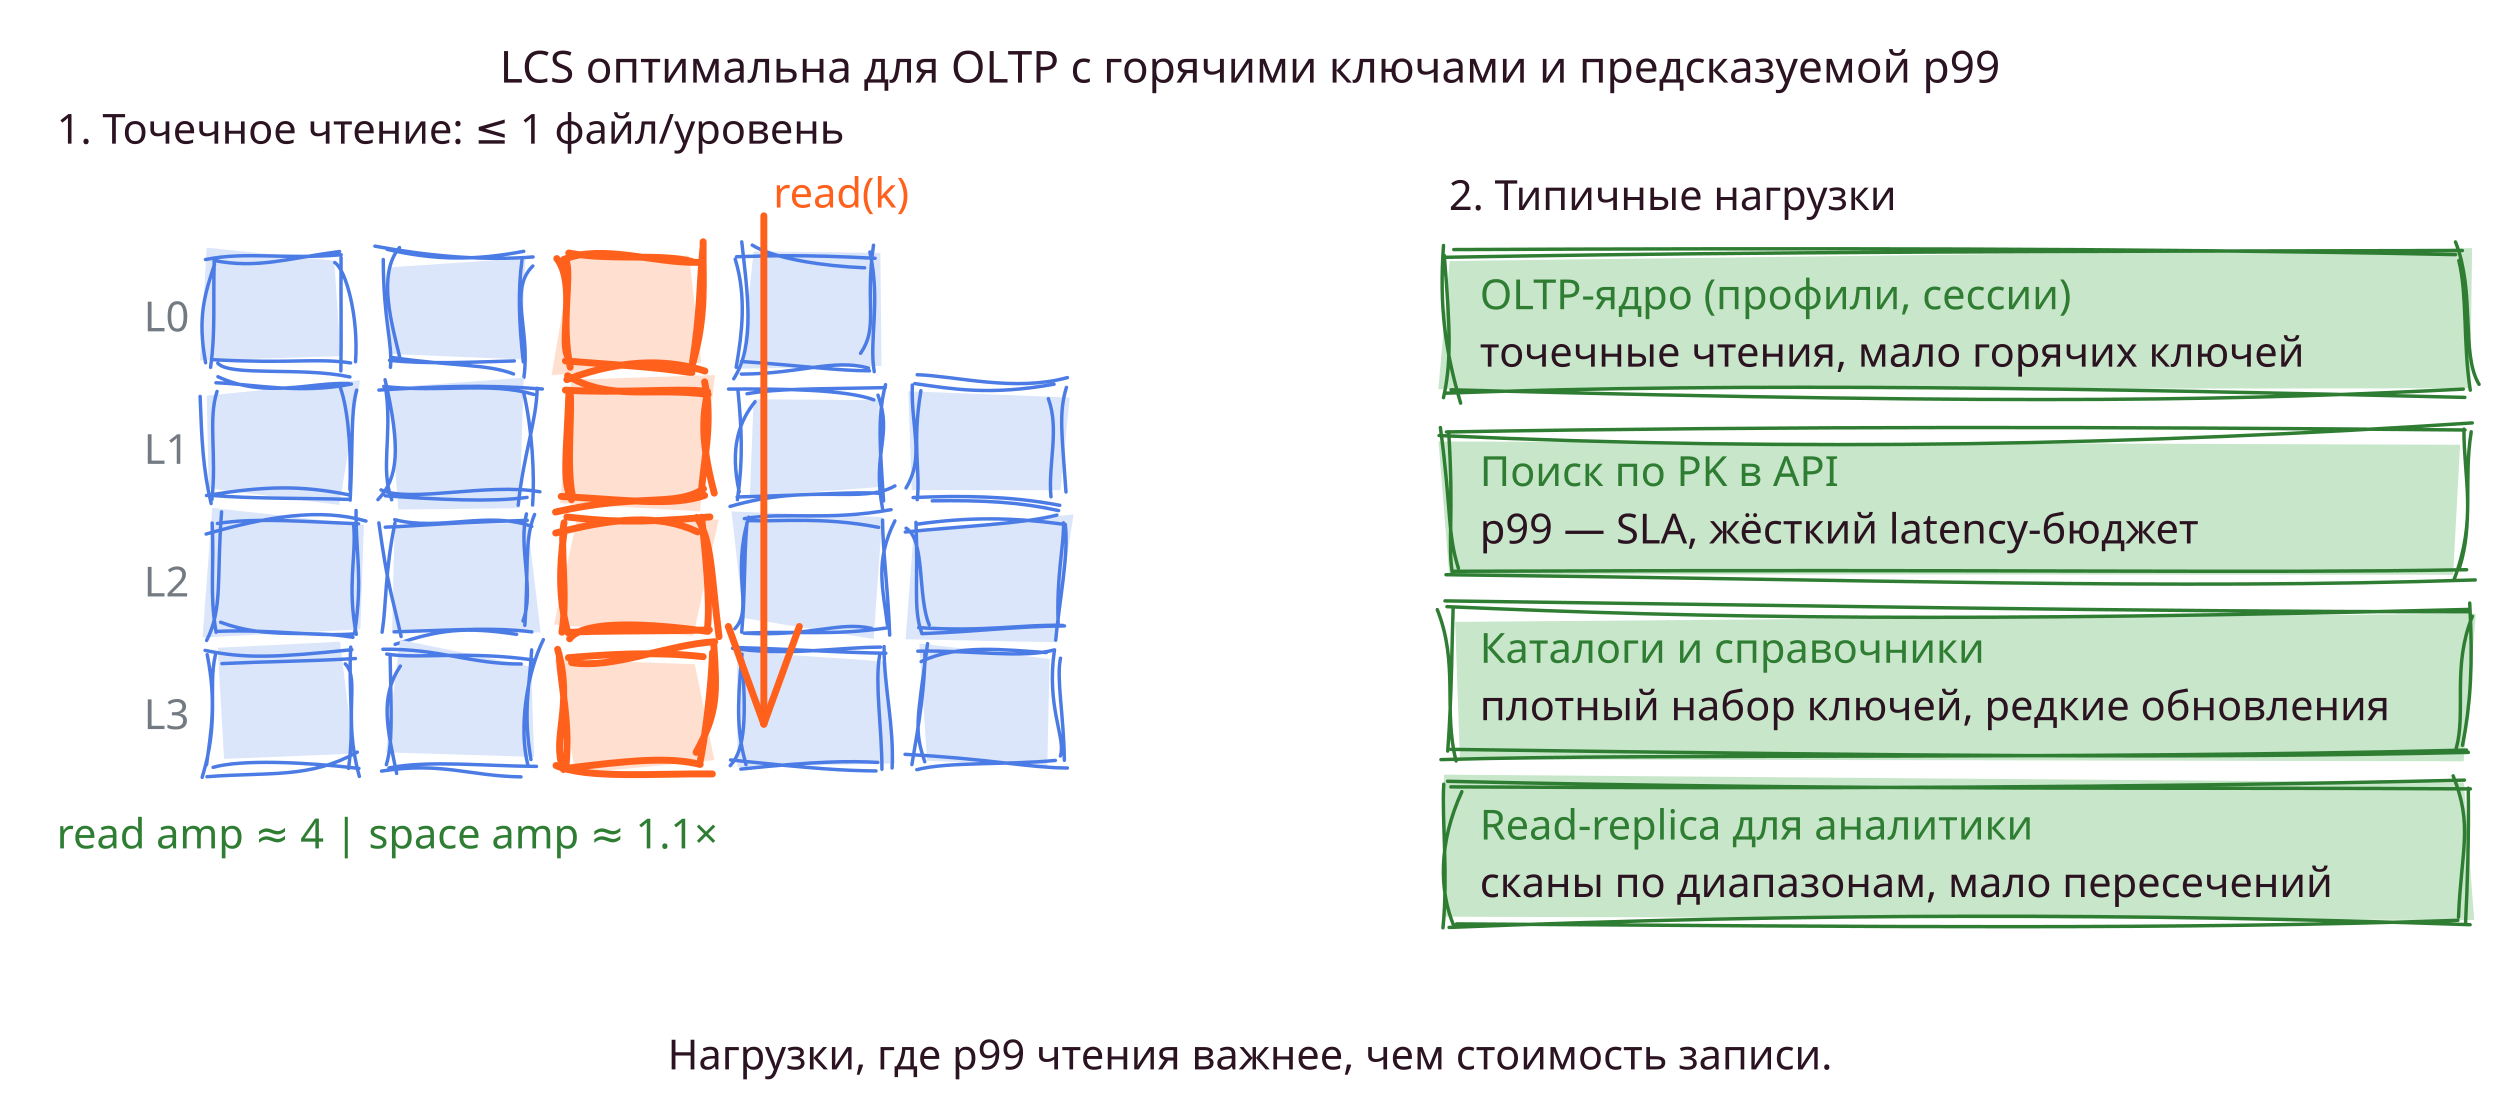
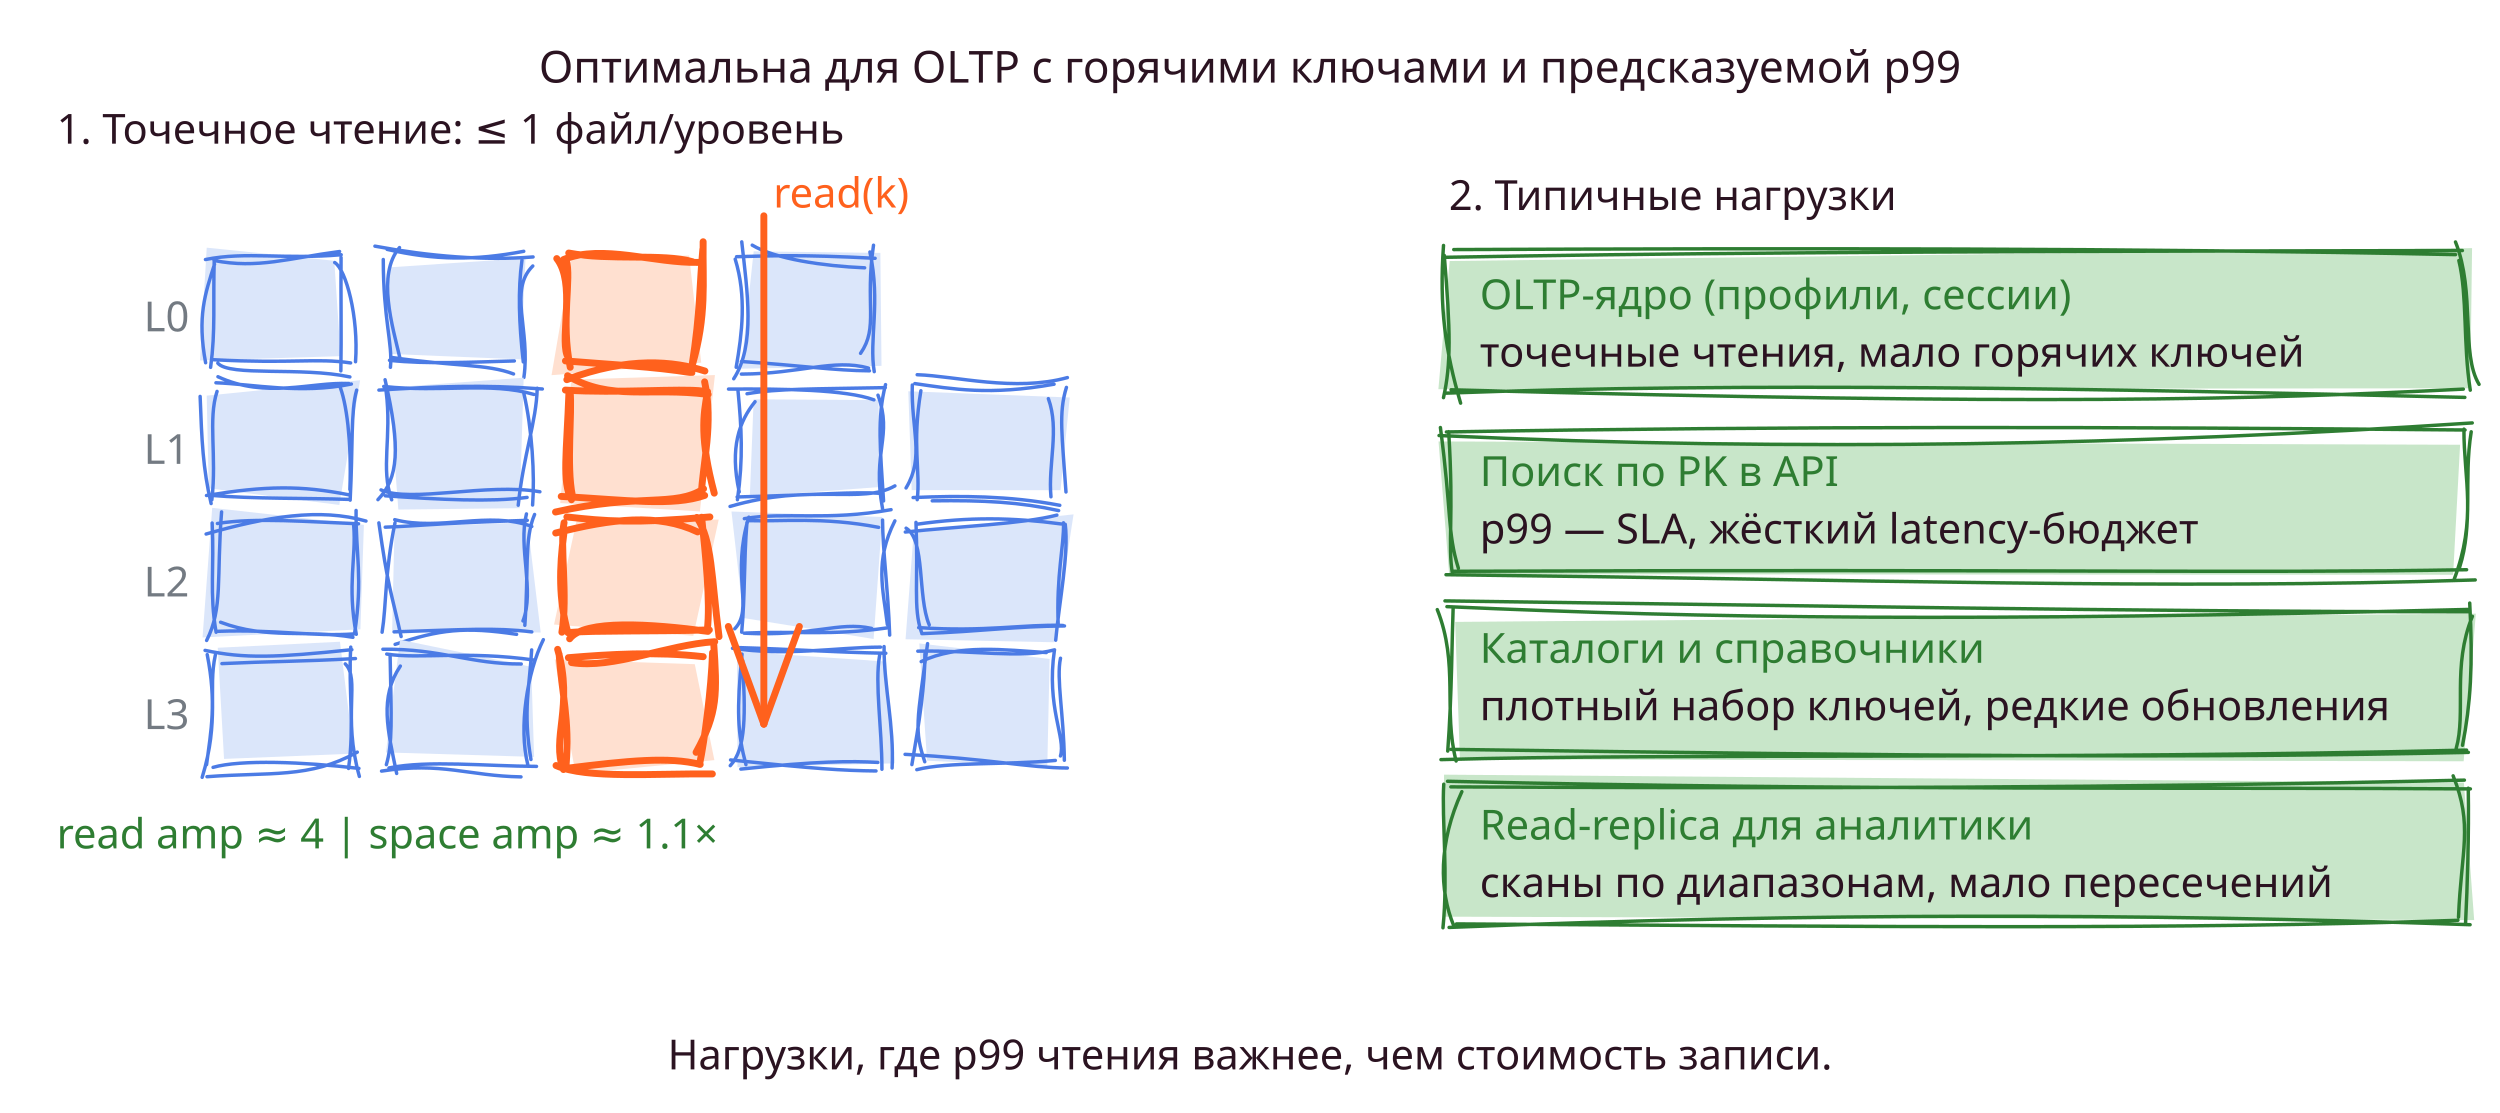
<svg xmlns="http://www.w3.org/2000/svg" version="1.1" viewBox="0 0 722.128 321.277" width="722.128" height="321.277">
  <defs>
    <style>
      @font-face {
        font-family: "Virgil";
        src: url("https://excalidraw.com/Virgil.woff2");
      }
      @font-face {
        font-family: "Cascadia";
        src: url("https://excalidraw.com/Cascadia.woff2");
      }
    </style>
  </defs>
  <rect x="0" y="0" width="722.128" height="321.277" fill="transparent" />
  <g transform="translate(10 10) rotate(0 351.0638 8.93617)">
-     <text x="351.064" y="8.9" dominant-baseline="central" font-family="Cascadia, sans-serif" font-size="12.766px" fill="#2B1321" text-anchor="middle" style="white-space: pre;" direction="ltr">LCS оптимальна для OLTP с горячими ключами и предсказуемой p99</text>
+     <text x="351.064" y="8.9" dominant-baseline="central" font-family="Cascadia, sans-serif" font-size="12.766px" fill="#2B1321" text-anchor="middle" style="white-space: pre;" direction="ltr">Оптимальна для OLTP с горячими ключами и предсказуемой p99</text>
  </g>
  <g transform="translate(16.38298 29.14894) rotate(0 172.3404 7.659574)">
    <text x="0" y="7.7" dominant-baseline="central" font-family="Cascadia, sans-serif" font-size="12px" fill="#2B1321" text-anchor="start" style="white-space: pre;" direction="ltr">1. Точечное чтение: ≤ 1 файл/уровень</text>
  </g>
  <g transform="translate(16.38298 84.04255) rotate(0 19.14894 7.021277)">
    <text x="38.298" y="7.0" dominant-baseline="central" font-family="Cascadia, sans-serif" font-size="12px" fill="#737A82" text-anchor="end" style="white-space: pre;" direction="ltr">L0</text>
  </g>
  <g stroke-linecap="round" transform="translate(61.06383 73.82979) rotate(0 19.14894 15.95745)">
    <path d="M-1.35 -2.29 L35.49 1.49 L37.33 29.05 L-3.29 30.28" stroke="none" stroke-width="0" fill="#DBE6FA" />
    <path d="M0.75 1.41 C13.35 3.91, 22.32 0.73, 37.02 -1.18 M-1.72 1.14 C9.94 -1.24, 21.3 1.17, 37.49 -0.25 M35.62 2 C38.86 3.99, 42.57 17.68, 41.63 30.66 M37.45 0.55 C37.36 11.57, 37.59 23.4, 37.39 33.3 M40 35.05 C26.03 32.05, 5.16 35.03, 1.85 31.07 M40.21 31 C30.08 29.53, 23.59 31.28, 0.63 30.08 M-1.67 30.95 C-4.15 17.64, -1.82 11.01, 0.9 2.5 M-0.23 32.28 C1.22 21.77, 0.45 13.49, 0.82 1.17" stroke="#4B7BE5" stroke-width="1" fill="none" />
  </g>
  <g stroke-linecap="round" transform="translate(112.1277 73.82979) rotate(0 19.14894 15.95745)">
    <path d="M0.25 3.4 L39.67 0.74 L38.34 29.98 L0.42 28.41" stroke="none" stroke-width="0" fill="#DBE6FA" />
    <path d="M-3.83 -2.73 C12.08 0.25, 28.08 1.5, 41.85 0.39 M-0.31 -1.8 C13.33 1.35, 24.92 1.49, 39.16 -1.24 M41.77 3 C34.66 10.03, 41.15 21.35, 39.2 35.19 M38.64 1.35 C37.45 10.11, 37.77 19.47, 39.02 30.7 M36.21 34.19 C28.61 31.27, 19.35 32.07, 1.2 29.45 M36.44 30.43 C23.92 30.77, 11.15 31.42, 0.38 30.25 M3.45 29.83 C1.24 20.37, -3.36 5.41, 3.27 -2.32 M0.65 32.27 C1.33 25.46, -1.41 18.51, -1.42 1.13" stroke="#4B7BE5" stroke-width="1" fill="none" />
  </g>
  <g stroke-linecap="round" transform="translate(163.1915 73.82979) rotate(0 19.14894 15.95745)">
    <path d="M1.85 1.09 L35.85 -0.02 L39.36 30.92 L-3.88 34.54" stroke="none" stroke-width="0" fill="#FFE0D0" />
    <path d="M-0.4 1.13 C10.8 -3.4, 25.84 2.27, 38.67 1.96 M1.09 -0.74 C12.72 1.48, 28.53 -0.67, 36.84 1.77 M39.91 -4 C39.74 8.07, 41 17.02, 36.76 31.71 M39.83 -1.85 C38.82 8.65, 39.24 15.55, 36.65 32.11 M40.42 33.34 C31.53 30.48, 18.21 29.1, 0.54 35.84 M36.66 33.85 C25.41 32, 14.02 31.57, 0.14 30.42 M0.57 28.7 C-1.36 23.1, 3.11 7.82, -2.37 0.86 M1.52 32.26 C-1.28 18.78, 2 6.77, 0.34 1.08" stroke="#FF611D" stroke-width="2" fill="none" />
  </g>
  <g stroke-linecap="round" transform="translate(214.2553 73.82979) rotate(0 19.14894 15.95745)">
    <path d="M3.44 -1.23 L40.04 -0.78 L40.37 31.85 L-0.18 32.67" stroke="none" stroke-width="0" fill="#DBE6FA" />
    <path d="M3.03 -3.02 C9.52 0.94, 23.6 3.04, 35.5 3.53 M-1.5 0.32 C8.46 0.07, 16.83 -0.35, 38.52 0.78 M38.06 -3 C35.55 14.1, 39.57 20.69, 34.32 28.23 M37.02 -1.04 C40.19 13.58, 36.7 24.39, 38.27 33.52 M36.63 32.49 C26.45 29.69, 17.08 34.14, -0.11 34.23 M36.89 33.28 C26.9 33.23, 16.89 31.71, -0.11 30.59 M-2.32 35.58 C4.03 25.83, 1.57 10.22, 0 -3.97 M-1.61 32.26 C0.1 22.47, 1.42 11.79, -1.89 1.03" stroke="#4B7BE5" stroke-width="1" fill="none" />
  </g>
  <g transform="translate(16.38298 122.3404) rotate(0 19.14894 7.021277)">
    <text x="38.298" y="7.0" dominant-baseline="central" font-family="Cascadia, sans-serif" font-size="12px" fill="#737A82" text-anchor="end" style="white-space: pre;" direction="ltr">L1</text>
  </g>
  <g stroke-linecap="round" transform="translate(61.06383 112.1277) rotate(0 20.42553 15.95745)">
    <path d="M-1.36 2.15 L42.95 -2.29 L36.95 33.73 L-0.77 28.93" stroke="none" stroke-width="0" fill="#DBE6FA" />
    <path d="M1.89 -3.31 C15.82 3.19, 28.84 -1.86, 39.7 -1.34 M1.31 -1.56 C12.02 -1.2, 25.61 1.82, 40.43 -1.2 M36.91 -0.99 C38.99 3.8, 40.54 15.27, 40 29.28 M41.96 0.56 C40.21 6.66, 40.91 16.54, 40.08 32.34 M39.61 30.78 C25.97 28.07, 15.6 28.17, -1.42 31 M39.89 32.13 C27.85 31.71, 12 32.02, -0.59 30.92 M-0.08 33.32 C-2.46 23.28, -2.78 15.03, -3.26 2.38 M0.13 32.24 C1.6 19.49, -1.04 9.07, 1.63 0.93" stroke="#4B7BE5" stroke-width="1" fill="none" />
  </g>
  <g stroke-linecap="round" transform="translate(112.1277 112.1277) rotate(0 20.42553 15.95745)">
    <path d="M0.24 -0.17 L39.14 -3.04 L37.97 34.66 L2.93 35.06" stroke="none" stroke-width="0" fill="#DBE6FA" />
    <path d="M-2.68 0.55 C14.54 -0.49, 26.6 -1.11, 44.53 0.23 M-1.29 -0.5 C15.52 1.35, 29.45 -1.91, 42.11 1.81 M43.05 0.01 C42.8 9.84, 39.11 18.94, 37.56 33.8 M39.15 1.36 C41.58 11.59, 42.37 25.38, 41.71 33.75 M43.82 29.92 C28.81 27.28, 6.3 33.21, -2.07 29.38 M40.12 31.55 C29.46 32.95, 15.12 32.18, -0.84 31.09 M-2.96 32.2 C2.93 26.01, 3.68 17.43, -0.9 -2.44 M1.01 32.24 C-2.28 23.18, 1.1 14.1, -0.6 0.89" stroke="#4B7BE5" stroke-width="1" fill="none" />
  </g>
  <g stroke-linecap="round" transform="translate(163.1915 112.1277) rotate(0 20.42553 15.95745)">
    <path d="M1.84 -2.48 L43.32 -3.8 L38.98 35.6 L-1.37 33.19" stroke="none" stroke-width="0" fill="#FFE0D0" />
    <path d="M0.75 -3.6 C13.26 3.83, 24.36 -0.37, 41.35 1.8 M0.12 0.55 C15.02 1.53, 33.28 -0.01, 39.79 0.83 M41.2 1.01 C39.88 7.87, 38.96 14.61, 43.12 30.32 M40.34 -1.83 C42.95 10.13, 39.84 21.45, 39.34 31.16 M40.03 29.07 C31.82 34.49, 21.35 30.25, -2.73 35.77 M40.35 30.98 C31.08 34.19, 18.24 32.33, -1.08 31.26 M2.15 31.07 C0.33 22.36, 2.15 7.07, 1.47 0.73 M1.88 32.23 C-0.9 26.88, 0.51 19.12, 1.16 0.84" stroke="#FF611D" stroke-width="2" fill="none" />
  </g>
  <g stroke-linecap="round" transform="translate(214.2553 112.1277) rotate(0 20.42553 15.95745)">
    <path d="M3.44 3.21 L39.5 3.44 L40 28.54 L2.33 31.32" stroke="none" stroke-width="0" fill="#DBE6FA" />
    <path d="M-3.82 0.26 C11.98 0.15, 30.12 0.38, 38.18 3.37 M1.53 1.61 C10.35 0.08, 20.78 0.26, 41.47 -0.16 M39.35 2.02 C43.69 13.91, 37.54 18.28, 40.68 34.84 M41.53 -1.03 C39.04 8.67, 40.02 17.53, 40.96 32.57 M44.24 28.22 C34.66 33.7, 20.05 27.28, -3.38 34.16 M40.57 30.4 C32.7 29.8, 21.36 30.86, -1.33 31.42 M-0.73 29.95 C-3.56 17.09, -0.66 9.48, 3.84 3.91 M-1.25 32.22 C0.49 20.19, -0.08 11.38, -1.08 0.79" stroke="#4B7BE5" stroke-width="1" fill="none" />
  </g>
  <g stroke-linecap="round" transform="translate(265.3191 112.1277) rotate(0 20.42553 15.95745)">
    <path d="M-2.96 0.89 L43.68 2.69 L41.01 29.47 L-1.97 29.45" stroke="none" stroke-width="0" fill="#DBE6FA" />
    <path d="M-0.39 -3.89 C10.7 -3.53, 27.88 1.13, 43 -3.06 M-1.07 -1.33 C9.86 0.26, 20.61 2.17, 39.15 -1.15 M37.5 3.02 C40.77 11.95, 37.38 21.95, 38.25 31.37 M42.72 -0.23 C40.41 7.22, 41.49 13.6, 42.59 29.98 M40.46 35.36 C29.5 32.91, 18.76 32.32, 3.96 32.54 M40.8 33.83 C26.14 31.04, 12.14 31.01, -1.57 31.59 M-3.61 28.82 C1.84 19.81, -2.2 11.88, -1.8 -0.91 M-0.38 32.21 C0.6 23.89, -1.94 16.4, 0.68 0.74" stroke="#4B7BE5" stroke-width="1" fill="none" />
  </g>
  <g transform="translate(16.38298 160.6383) rotate(0 19.14894 7.021277)">
    <text x="38.298" y="7.0" dominant-baseline="central" font-family="Cascadia, sans-serif" font-size="12px" fill="#737A82" text-anchor="end" style="white-space: pre;" direction="ltr">L2</text>
  </g>
  <g stroke-linecap="round" transform="translate(61.06383 150.4255) rotate(0 20.42553 15.95745)">
    <path d="M0.23 -3.73 L44.05 1.18 L43.04 31.35 L-2.56 33.71" stroke="none" stroke-width="0" fill="#DBE6FA" />
    <path d="M-1.53 3.83 C16.15 -1.25, 31.4 -3.74, 44.65 0.08 M1.74 0.79 C12.86 -1, 28.28 0.34, 42.5 0.87 M41.79 -2.98 C41.66 9.64, 43.81 16.53, 41.37 32.41 M41.1 1.38 C41.88 10.68, 39.14 18.52, 41.85 32.79 M40.88 33.66 C27.18 31.33, 16.17 34.39, 2.66 29.31 M41.25 32.68 C29.38 33.53, 18.38 31.33, 1.94 31.93 M-1.38 34.57 C3.35 25.27, 1.45 16.69, 2.94 -2.56 M1.36 32.2 C-0.62 20.9, 0.88 13.68, 0.21 0.65" stroke="#4B7BE5" stroke-width="1" fill="none" />
  </g>
  <g stroke-linecap="round" transform="translate(112.1277 150.4255) rotate(0 20.42553 15.95745)">
    <path d="M1.83 1.95 L40.23 0.42 L44.06 32.28 L1.14 31.84" stroke="none" stroke-width="0" fill="#DBE6FA" />
    <path d="M1.89 -0.32 C14.87 3.07, 29.16 -2.99, 41.48 1.65 M-0.85 1.85 C8.19 1.54, 15.78 0.61, 40.18 -0.12 M39.94 -1.98 C37.47 7.68, 42.38 20.2, 38.93 28.93 M42.29 -1.82 C39.25 5.23, 40.6 14.59, 39.47 30.2 M37.09 32.8 C22.03 30.54, 14.87 31.43, 2 35.7 M41.48 32.1 C30.99 30.77, 21.5 31.48, 1.7 32.09 M3.74 33.44 C0.74 20, -0.09 19.09, -2.69 0.61 M-1.76 32.19 C-0.51 24.6, -0.98 14.71, 1.97 0.6" stroke="#4B7BE5" stroke-width="1" fill="none" />
  </g>
  <g stroke-linecap="round" transform="translate(163.1915 150.4255) rotate(0 20.42553 15.95745)">
    <path d="M3.43 -0.36 L44.41 -0.34 L37.07 33.22 L-3.16 29.97" stroke="none" stroke-width="0" fill="#FFE0D0" />
    <path d="M-2.68 3.54 C13.59 -0.61, 26.92 -2.24, 38.31 3.22 M0.55 -1.1 C11.7 0.09, 19.61 0.89, 41.86 -1.11 M38.08 -0.97 C42.55 5.72, 42.23 15.87, 44.5 33.46 M39.48 -1.02 C40.62 10.15, 42.07 23.43, 41.1 31.61 M41.3 31.95 C24.87 29.75, 5.58 28.46, 1.35 34.09 M41.7 31.53 C24.44 32.01, 8.28 31.64, 1.45 32.26 M0.86 32.32 C-1.87 22.73, -1.62 13.5, -0.33 3.79 M-0.89 32.19 C0.88 21.91, -1.57 6.97, -0.26 0.55" stroke="#FF611D" stroke-width="2" fill="none" />
  </g>
  <g stroke-linecap="round" transform="translate(214.2553 150.4255) rotate(0 20.42553 15.95745)">
    <path d="M-2.97 -2.68 L40.59 -1.09 L38.09 34.15 L0.55 28.1" stroke="none" stroke-width="0" fill="#DBE6FA" />
    <path d="M0.75 -0.61 C12.31 -2.65, 24.68 0.14, 43.13 -3.21 M1.96 -0.04 C11.2 0.28, 23.44 -1.21, 39.54 1.9 M44.23 0.03 C38.35 11.76, 40.8 19.54, 42.06 29.98 M40.67 -0.21 C40.71 8.69, 42.26 19.51, 42.73 33.02 M37.51 31.09 C27.88 28.96, 20.62 33.5, 0.69 32.47 M41.93 30.95 C26.06 33.25, 15.4 31.79, 1.21 32.43 M-2.02 31.19 C3.53 25.46, -3.16 15.9, 2.04 -1.04 M-0.02 32.18 C0.99 21.61, 0.57 11.99, 1.5 0.5" stroke="#4B7BE5" stroke-width="1" fill="none" />
  </g>
  <g stroke-linecap="round" transform="translate(265.3191 150.4255) rotate(0 20.42553 15.95745)">
    <path d="M-1.37 3.01 L44.78 -1.85 L39.1 35.09 L-3.75 34.23" stroke="none" stroke-width="0" fill="#DBE6FA" />
    <path d="M-3.82 3.25 C11.03 1.67, 30.44 0.89, 39.96 -1.64 M-0.64 1.02 C14.7 -1.17, 27.28 -0.94, 41.22 0.92 M42.38 1.03 C43.44 9.8, 40.65 23.21, 39.62 34.5 M41.87 0.59 C42.08 7.23, 39.72 15.58, 40.36 30.43 M41.72 30.24 C30.72 29.81, 19.33 32.17, 0.04 30.86 M42.16 30.38 C27.67 30.49, 18.52 31.95, 0.96 32.6 M3.09 30.07 C-0.36 21.8, 2.03 5.54, -3.59 2.14 M0.85 32.17 C-1.62 25.31, -0.02 17.01, -0.74 0.46" stroke="#4B7BE5" stroke-width="1" fill="none" />
  </g>
  <g transform="translate(16.38298 198.9362) rotate(0 19.14894 7.021277)">
    <text x="38.298" y="7.0" dominant-baseline="central" font-family="Cascadia, sans-serif" font-size="12px" fill="#737A82" text-anchor="end" style="white-space: pre;" direction="ltr">L3</text>
  </g>
  <g stroke-linecap="round" transform="translate(61.06383 188.7234) rotate(0 20.42553 15.95745)">
    <path d="M1.83 -1.62 L37.14 -3.36 L41.13 28.96 L3.65 30.49" stroke="none" stroke-width="0" fill="#DBE6FA" />
    <path d="M3.04 2.96 C16.48 2.31, 25.96 2.38, 41.61 1.5 M-1.83 -0.86 C9.54 1.56, 18.61 1.24, 40.57 -1.06 M38.67 3.04 C43.05 7.49, 37.79 17.79, 42.74 35.55 M40.25 -1.8 C39.54 10.7, 41.37 20.5, 39.61 33.25 M42.14 28.53 C28.4 36.23, 16.74 34.24, -1.27 35.63 M42.61 33.23 C26.74 31.34, 8.42 30.63, 0.48 32.93 M-2.67 35.81 C2.43 19.26, -1.05 10.34, 1.14 0.49 M-1.4 32.16 C-0.12 22.32, 1.53 14.29, -1.21 0.36" stroke="#4B7BE5" stroke-width="1" fill="none" />
  </g>
  <g stroke-linecap="round" transform="translate(112.1277 188.7234) rotate(0 20.42553 15.95745)">
    <path d="M3.43 -3.93 L41.32 3.89 L42.15 29.9 L-0.65 28.62" stroke="none" stroke-width="0" fill="#DBE6FA" />
    <path d="M-1.53 -1.19 C15.2 -1.37, 23.72 3.13, 38.43 3.07 M-0.42 0.2 C9.04 1.74, 22.44 -0.86, 42.25 1.95 M44.82 -3.96 C40.13 5.53, 37.64 21.46, 40.31 32.07 M41.44 -1 C40.91 9.24, 38.84 16.57, 41.24 30.66 M38.36 35.68 C23.24 35.44, 15.44 31.28, -1.92 34.01 M42.84 32.65 C28.35 32.59, 11.54 30.79, 0.23 33.1 M2.45 34.69 C-0.18 21.99, -2.58 12.75, 3.51 3.67 M-0.53 32.15 C1.27 26.02, 0.94 19.32, 0.55 0.31" stroke="#4B7BE5" stroke-width="1" fill="none" />
  </g>
  <g stroke-linecap="round" transform="translate(163.1915 188.7234) rotate(0 20.42553 15.95745)">
    <path d="M-2.98 1.76 L37.5 3.13 L43.16 30.84 L3.06 34.75" stroke="none" stroke-width="0" fill="#FFE0D0" />
    <path d="M1.9 2.67 C13.92 4.59, 29.48 -2.49, 43.26 -3.37 M0.98 1.25 C12.54 0.29, 26.28 -0.59, 39.93 0.96 M42.96 -2.96 C43.94 11.57, 44.21 17.13, 37.87 28.59 M42.63 -0.2 C42.28 10.17, 40.3 25.41, 38.87 32.07 M42.57 34.83 C26.08 34.65, 6.15 36.32, -2.58 32.4 M39.06 32.08 C29.97 29.83, 18.66 30.94, -0.01 33.26 M-0.43 33.56 C-4.06 24.72, 2.6 15.15, -2.12 -1.16 M0.34 32.14 C1.38 19.33, -0.92 11.58, -1.69 0.26" stroke="#FF611D" stroke-width="2" fill="none" />
  </g>
  <g stroke-linecap="round" transform="translate(214.2553 188.7234) rotate(0 20.42553 15.95745)">
    <path d="M-1.38 -0.56 L41.69 2.37 L44.18 31.77 L-1.24 32.88" stroke="none" stroke-width="0" fill="#DBE6FA" />
    <path d="M-2.67 -1.47 C12.64 0.91, 27.24 -1.74, 40.09 -1.8 M-1.61 -1.69 C16.04 -1.16, 26.11 -0.32, 41.61 -0.03 M41.11 -1.96 C41.02 9.6, 44.06 20.8, 43.43 33.11 M39.82 0.6 C38.38 8.71, 40.49 21.49, 40.49 33.48 M38.78 33.97 C29.1 33.86, 21.19 33.35, -3.23 30.79 M39.29 31.5 C31.59 31.07, 21.78 31.1, -0.26 33.43 M-3.32 32.44 C1.33 27.44, 1.07 17.56, 0.24 2.02 M1.21 32.14 C-1.23 23.03, -1.51 16.6, 0.08 0.22" stroke="#4B7BE5" stroke-width="1" fill="none" />
  </g>
  <g stroke-linecap="round" transform="translate(265.3191 188.7234) rotate(0 20.42553 15.95745)">
    <path d="M0.22 -2.87 L37.87 1.62 L37.19 32.71 L2.46 31.01" stroke="none" stroke-width="0" fill="#DBE6FA" />
    <path d="M0.76 2.38 C11.36 -2.77, 25 -0.99, 36.91 -0.23 M-0.21 -0.63 C15.54 -0.98, 29.95 1.59, 39.29 -1.02 M39.26 -0.96 C36.83 15.64, 42.64 24.47, 40.99 29.64 M41.01 1.41 C39.75 7.25, 41.95 17.56, 42.12 30.88 M42.99 33.12 C31.94 33.07, 19.89 30.39, -3.89 29.17 M39.52 30.93 C25.03 32.31, 8.56 31.26, -0.5 33.6 M1.8 31.31 C-1.27 22.17, -0.47 19.96, 2.61 -2.81 M-1.92 32.13 C0.16 20.34, 1.9 8.86, 1.84 0.17" stroke="#4B7BE5" stroke-width="1" fill="none" />
  </g>
  <g stroke-linecap="round">
    <g transform="translate(220.6383 62.34043) rotate(0 0 73.40426)">
      <path d="M0 0 C0 24.47, 0 122.34, 0 146.81 M0 0 C0 24.47, 0 122.34, 0 146.81" stroke="#FF611D" stroke-width="2" fill="none" />
    </g>
    <g transform="translate(220.6383 62.34043) rotate(0 0 73.40426)">
      <path d="M-10.26 118.62 C-6.81 128.09, -3.36 137.57, 0 146.81 M-10.26 118.62 C-7.91 125.09, -5.55 131.55, 0 146.81" stroke="#FF611D" stroke-width="2" fill="none" />
    </g>
    <g transform="translate(220.6383 62.34043) rotate(0 0 73.40426)">
      <path d="M10.26 118.62 C6.81 128.09, 3.36 137.57, 0 146.81 M10.26 118.62 C7.91 125.09, 5.55 131.55, 0 146.81" stroke="#FF611D" stroke-width="2" fill="none" />
    </g>
  </g>
  <g transform="translate(201.4894 48.29787) rotate(0 41.48936 7.021277)">
    <text x="41.489" y="7.0" dominant-baseline="central" font-family="Cascadia, sans-serif" font-size="12px" fill="#FF611D" text-anchor="middle" style="white-space: pre;" direction="ltr">read(k)</text>
  </g>
  <g transform="translate(16.38298 233.4043) rotate(0 172.3404 7.021277)">
    <text x="0" y="7.0" dominant-baseline="central" font-family="Cascadia, sans-serif" font-size="12px" fill="#2E7D32" text-anchor="start" style="white-space: pre;" direction="ltr">read amp ≈ 4   |   space amp ≈ 1.1×</text>
  </g>
  <g transform="translate(418.5106 48.29787) rotate(0 146.8085 7.659574)">
    <text x="0" y="7.7" dominant-baseline="central" font-family="Cascadia, sans-serif" font-size="12px" fill="#2B1321" text-anchor="start" style="white-space: pre;" direction="ltr">2. Типичные нагрузки</text>
  </g>
  <g stroke-linecap="round" transform="translate(418.5106 73.82979) rotate(0 146.8085 20.42553)">
    <path d="M0.22 1.56 L295.55 -2.16 L295.03 38.33 L-3.03 38.59" stroke="none" stroke-width="0" fill="#C8E6C9" />
    <path d="M1.41 -1.74 C98.15 -2.15, 199.17 -2.22, 290.78 -0.28 M-0.88 0.49 C59.2 -0.59, 117.66 -1.21, 292.75 -1.46 M290.76 -3.94 C296.58 10.62, 292.22 28.4, 297.57 37.19 M291.73 1.42 C294.23 11.68, 292.91 25.36, 295.03 38.87 M293.02 38.57 C232.33 41.58, 172.52 43.4, 0.63 38.76 M293.46 40.96 C188.29 38.38, 85.03 36.53, -1.28 39.75 M3.39 42.62 C-0.99 27.74, -2.83 14.9, -1.55 -2.93 M-1.56 41.03 C0.63 31.33, 0.5 22.06, -1.34 -0.07" stroke="#2E7D32" stroke-width="1" fill="none" />
  </g>
  <g transform="translate(427.4468 77.65957) rotate(0 140.4255 7.021277)">
    <text x="0" y="7.0" dominant-baseline="central" font-family="Cascadia, sans-serif" font-size="12px" fill="#2E7D32" text-anchor="start" style="white-space: pre;" direction="ltr">OLTP-ядро (профили, сессии)</text>
  </g>
  <g transform="translate(427.4468 94.25532) rotate(0 140.4255 7.021277)">
    <text x="0" y="7.0" dominant-baseline="central" font-family="Cascadia, sans-serif" font-size="12px" fill="#2B1321" text-anchor="start" style="white-space: pre;" direction="ltr">точечные чтения, мало горячих ключей</text>
  </g>
  <g stroke-linecap="round" transform="translate(418.5106 124.8936) rotate(0 146.8085 20.42553)">
    <path d="M-2.99 2.62 L292.09 3.57 L290.08 41.13 L0.08 40.98" stroke="none" stroke-width="0" fill="#C8E6C9" />
    <path d="M-2.84 0.91 C101.25 5.71, 200.13 3.62, 295.6 -2.73 M-0.72 -0.12 C97.76 -1.86, 193.66 -1.61, 293.52 -0.69 M293.2 -0.94 C293.14 13.5, 297.08 24.95, 290.26 42.75 M295.3 -0.17 C293.05 13.78, 296 26.54, 291.91 39.09 M296.46 42.62 C207.97 45.52, 120.12 42.49, -0.83 41.11 M293.97 39.67 C232.92 40.76, 171.06 39.47, 1.15 40.12 M2.74 39.24 C-0.51 28.63, 0.85 23.52, -2.45 -1.4 M1.06 41.01 C-0.43 32.2, 1.51 24.67, -0.06 -0.21" stroke="#2E7D32" stroke-width="1" fill="none" />
  </g>
  <g transform="translate(427.4468 128.7234) rotate(0 140.4255 7.021277)">
    <text x="0" y="7.0" dominant-baseline="central" font-family="Cascadia, sans-serif" font-size="12px" fill="#2E7D32" text-anchor="start" style="white-space: pre;" direction="ltr">Поиск по PK в API</text>
  </g>
  <g transform="translate(427.4468 145.3191) rotate(0 140.4255 7.021277)">
    <text x="0" y="7.0" dominant-baseline="central" font-family="Cascadia, sans-serif" font-size="12px" fill="#2B1321" text-anchor="start" style="white-space: pre;" direction="ltr">p99 — SLA, жёсткий latency-бюджет</text>
  </g>
  <g stroke-linecap="round" transform="translate(418.5106 175.9574) rotate(0 146.8085 20.42553)">
    <path d="M1.81 3.68 L296.64 1.3 L293.12 43.94 L3.19 43.37" stroke="none" stroke-width="0" fill="#C8E6C9" />
    <path d="M-1.13 -2.39 C98.4 -1.12, 195.15 0.72, 294.47 0.77 M-0.56 -0.73 C74.63 2.63, 149.24 3.75, 294.29 0.08 M295.64 2.07 C289.7 16.55, 293.93 29.84, 290.94 40.32 M294.87 -1.76 C295.86 15.88, 295.1 27.71, 292.79 39.32 M293.96 40.71 C177.65 43.52, 61.77 41.59, -2.29 43.46 M294.48 41.37 C215.85 43.14, 136.66 42.4, 0.6 40.5 M2.09 43.86 C-1.67 29.36, 2.9 15.81, -3.35 0.13 M-0.33 40.99 C0.88 24.89, 0.9 6.95, 1.23 -0.36" stroke="#2E7D32" stroke-width="1" fill="none" />
  </g>
  <g transform="translate(427.4468 179.7872) rotate(0 140.4255 7.021277)">
    <text x="0" y="7.0" dominant-baseline="central" font-family="Cascadia, sans-serif" font-size="12px" fill="#2E7D32" text-anchor="start" style="white-space: pre;" direction="ltr">Каталоги и справочники</text>
  </g>
  <g transform="translate(427.4468 196.383) rotate(0 140.4255 7.021277)">
    <text x="0" y="7.0" dominant-baseline="central" font-family="Cascadia, sans-serif" font-size="12px" fill="#2B1321" text-anchor="start" style="white-space: pre;" direction="ltr">плотный набор ключей, редкие обновления</text>
  </g>
  <g stroke-linecap="round" transform="translate(418.5106 227.0213) rotate(0 146.8085 20.42553)">
    <path d="M-1.4 -3.26 L293.19 -0.96 L296.16 38.75 L-1.71 37.76" stroke="none" stroke-width="0" fill="#C8E6C9" />
    <path d="M0.57 0.27 C101.51 0.78, 196.12 0.6, 293.33 -1.68 M-0.39 -1.35 C113.19 1.37, 225.24 0.37, 295.06 0.85 M290.08 -2.92 C295.89 11.44, 292.42 18.39, 291.63 37.89 M294.45 0.65 C294.67 13.99, 294.2 28.89, 293.67 39.55 M291.46 38.81 C212.01 41.51, 126.82 40.68, 2.2 39.85 M294.98 40.08 C198.77 36.79, 105.23 36.59, 0.06 40.87 M1.45 40.48 C-2.83 30.25, -3.05 16.43, 3.75 1.65 M-1.71 40.97 C-0.17 25.76, -2.09 9.56, -1.48 -0.5" stroke="#2E7D32" stroke-width="1" fill="none" />
  </g>
  <g transform="translate(427.4468 230.8511) rotate(0 140.4255 7.021277)">
    <text x="0" y="7.0" dominant-baseline="central" font-family="Cascadia, sans-serif" font-size="12px" fill="#2E7D32" text-anchor="start" style="white-space: pre;" direction="ltr">Read-replica для аналитики</text>
  </g>
  <g transform="translate(427.4468 247.4468) rotate(0 140.4255 7.021277)">
    <text x="0" y="7.0" dominant-baseline="central" font-family="Cascadia, sans-serif" font-size="12px" fill="#2B1321" text-anchor="start" style="white-space: pre;" direction="ltr">сканы по диапазонам, мало пересечений</text>
  </g>
  <g transform="translate(10 297.234) rotate(0 351.0638 7.021277)">
    <text x="351.064" y="7.0" dominant-baseline="central" font-family="Cascadia, sans-serif" font-size="12px" fill="#2B1321" text-anchor="middle" style="white-space: pre;" direction="ltr">Нагрузки, где p99 чтения важнее, чем стоимость записи.</text>
  </g>
</svg>
